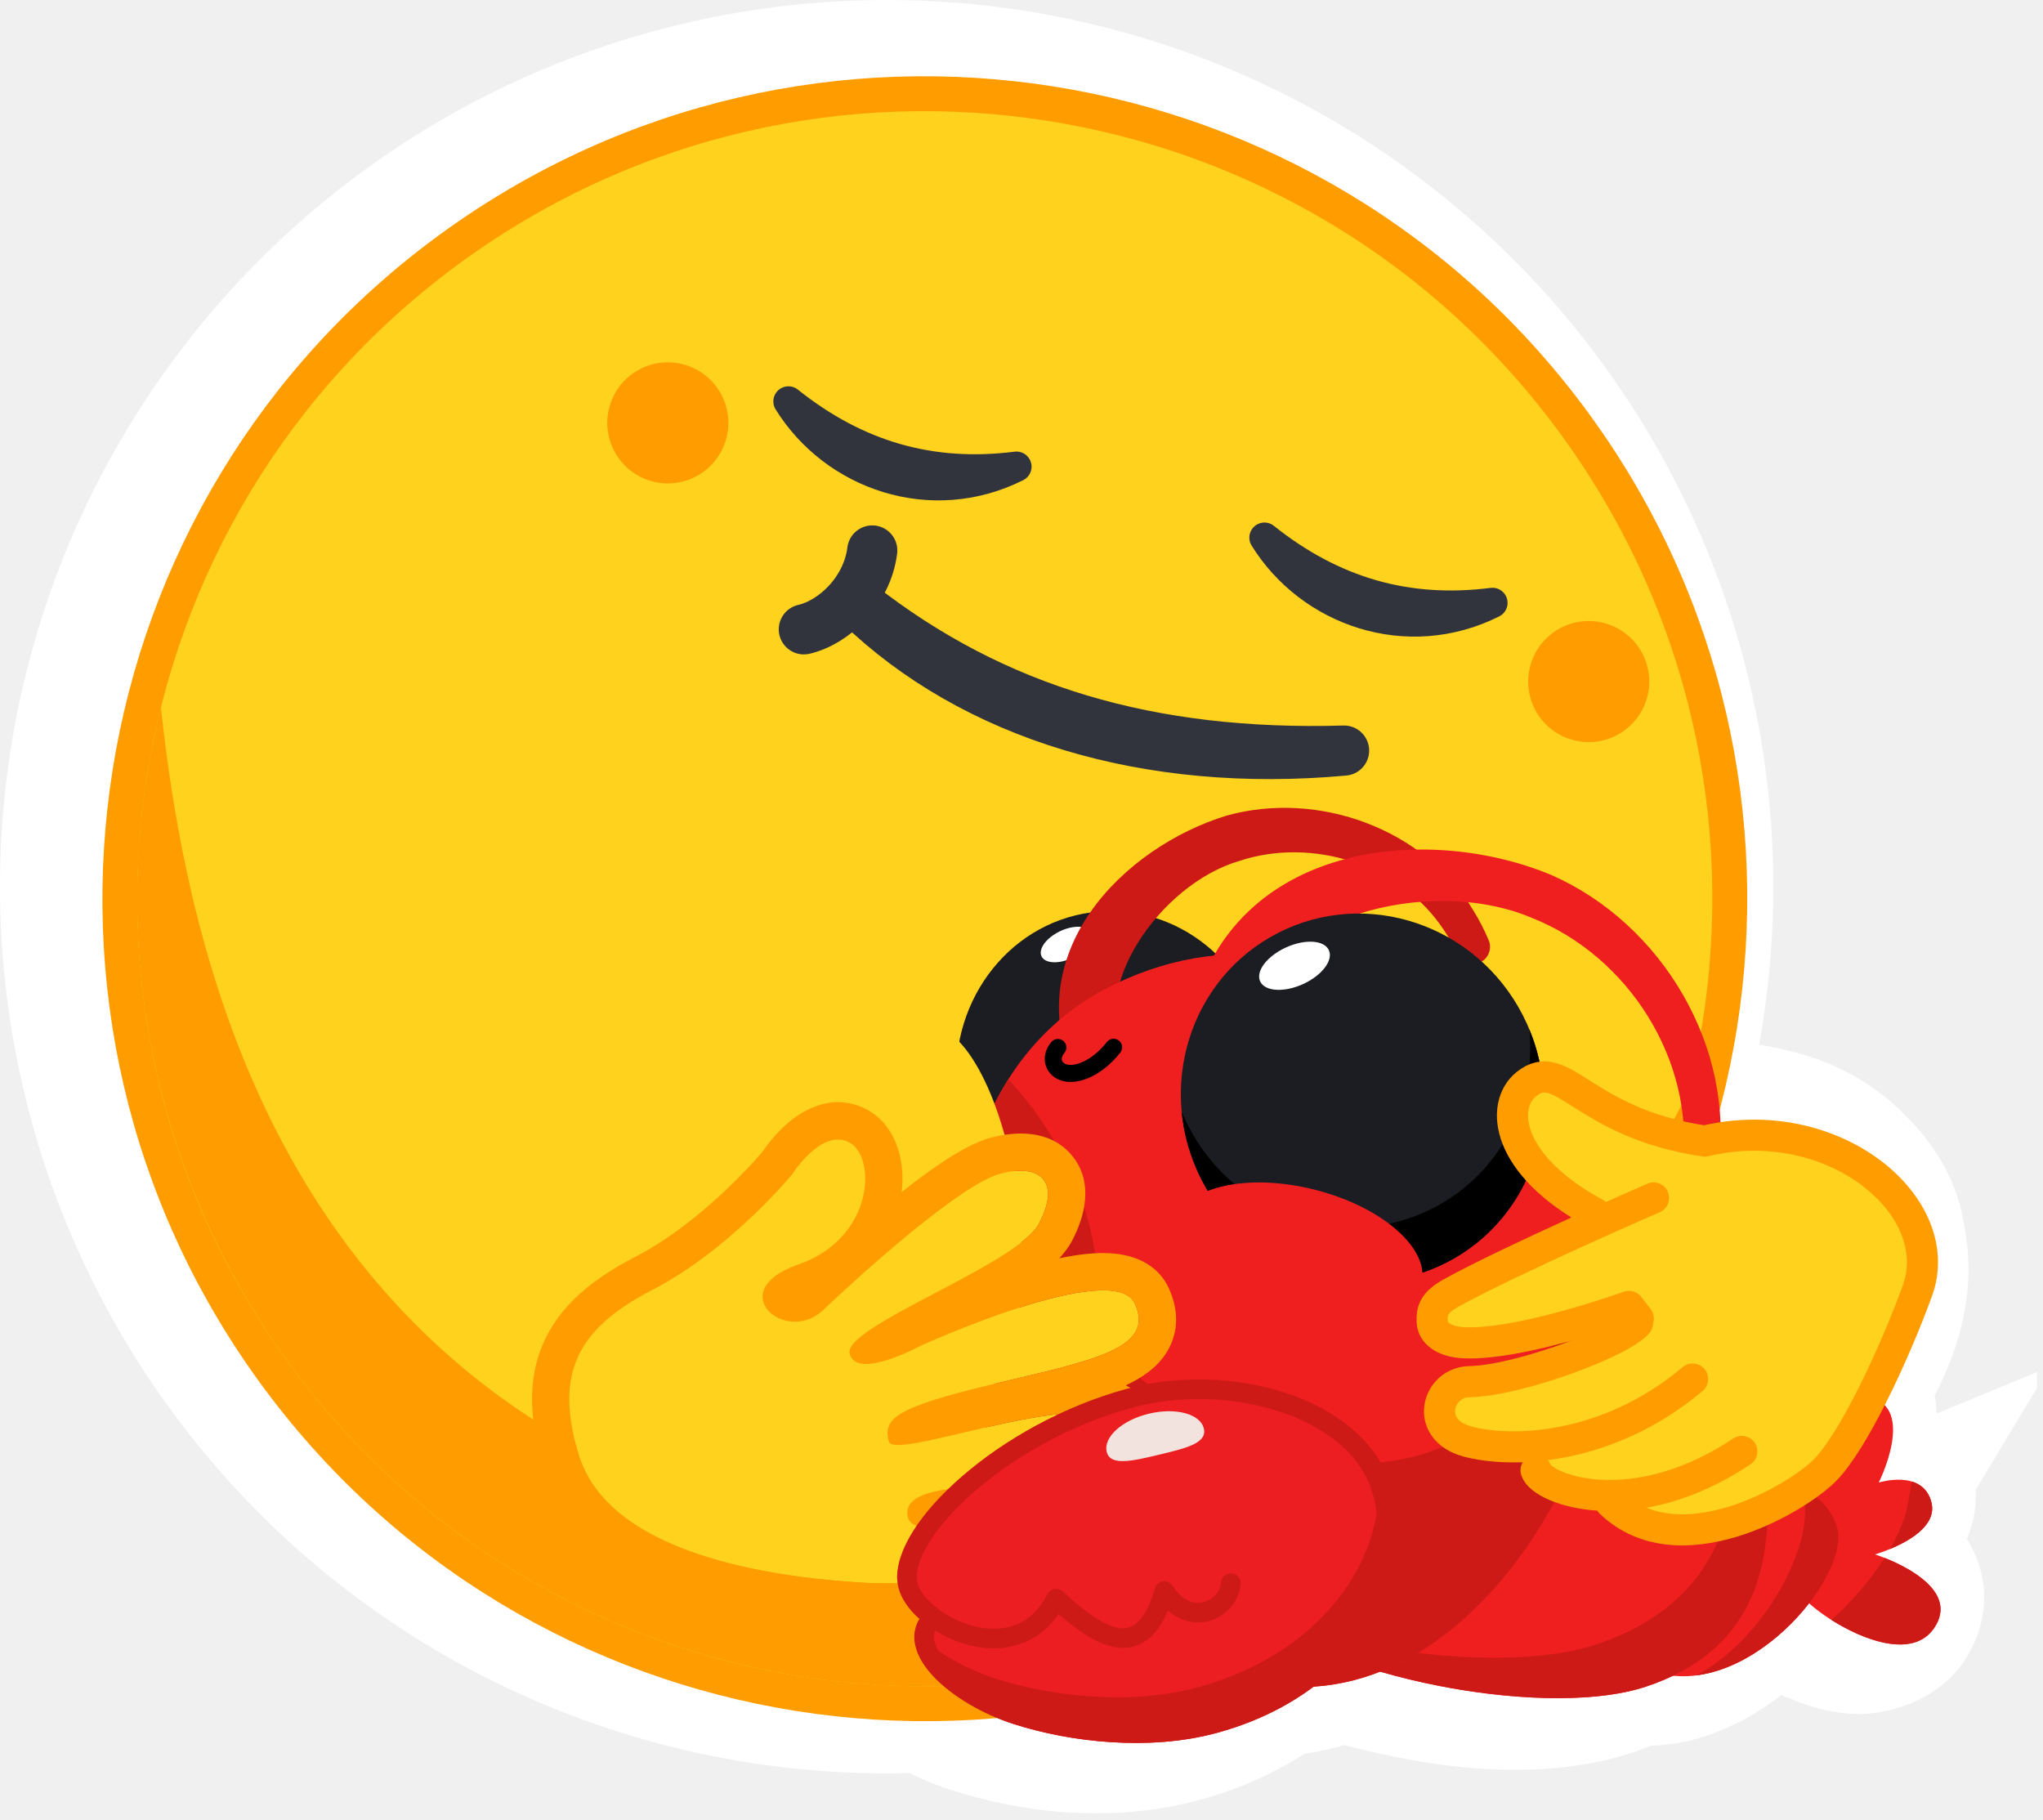
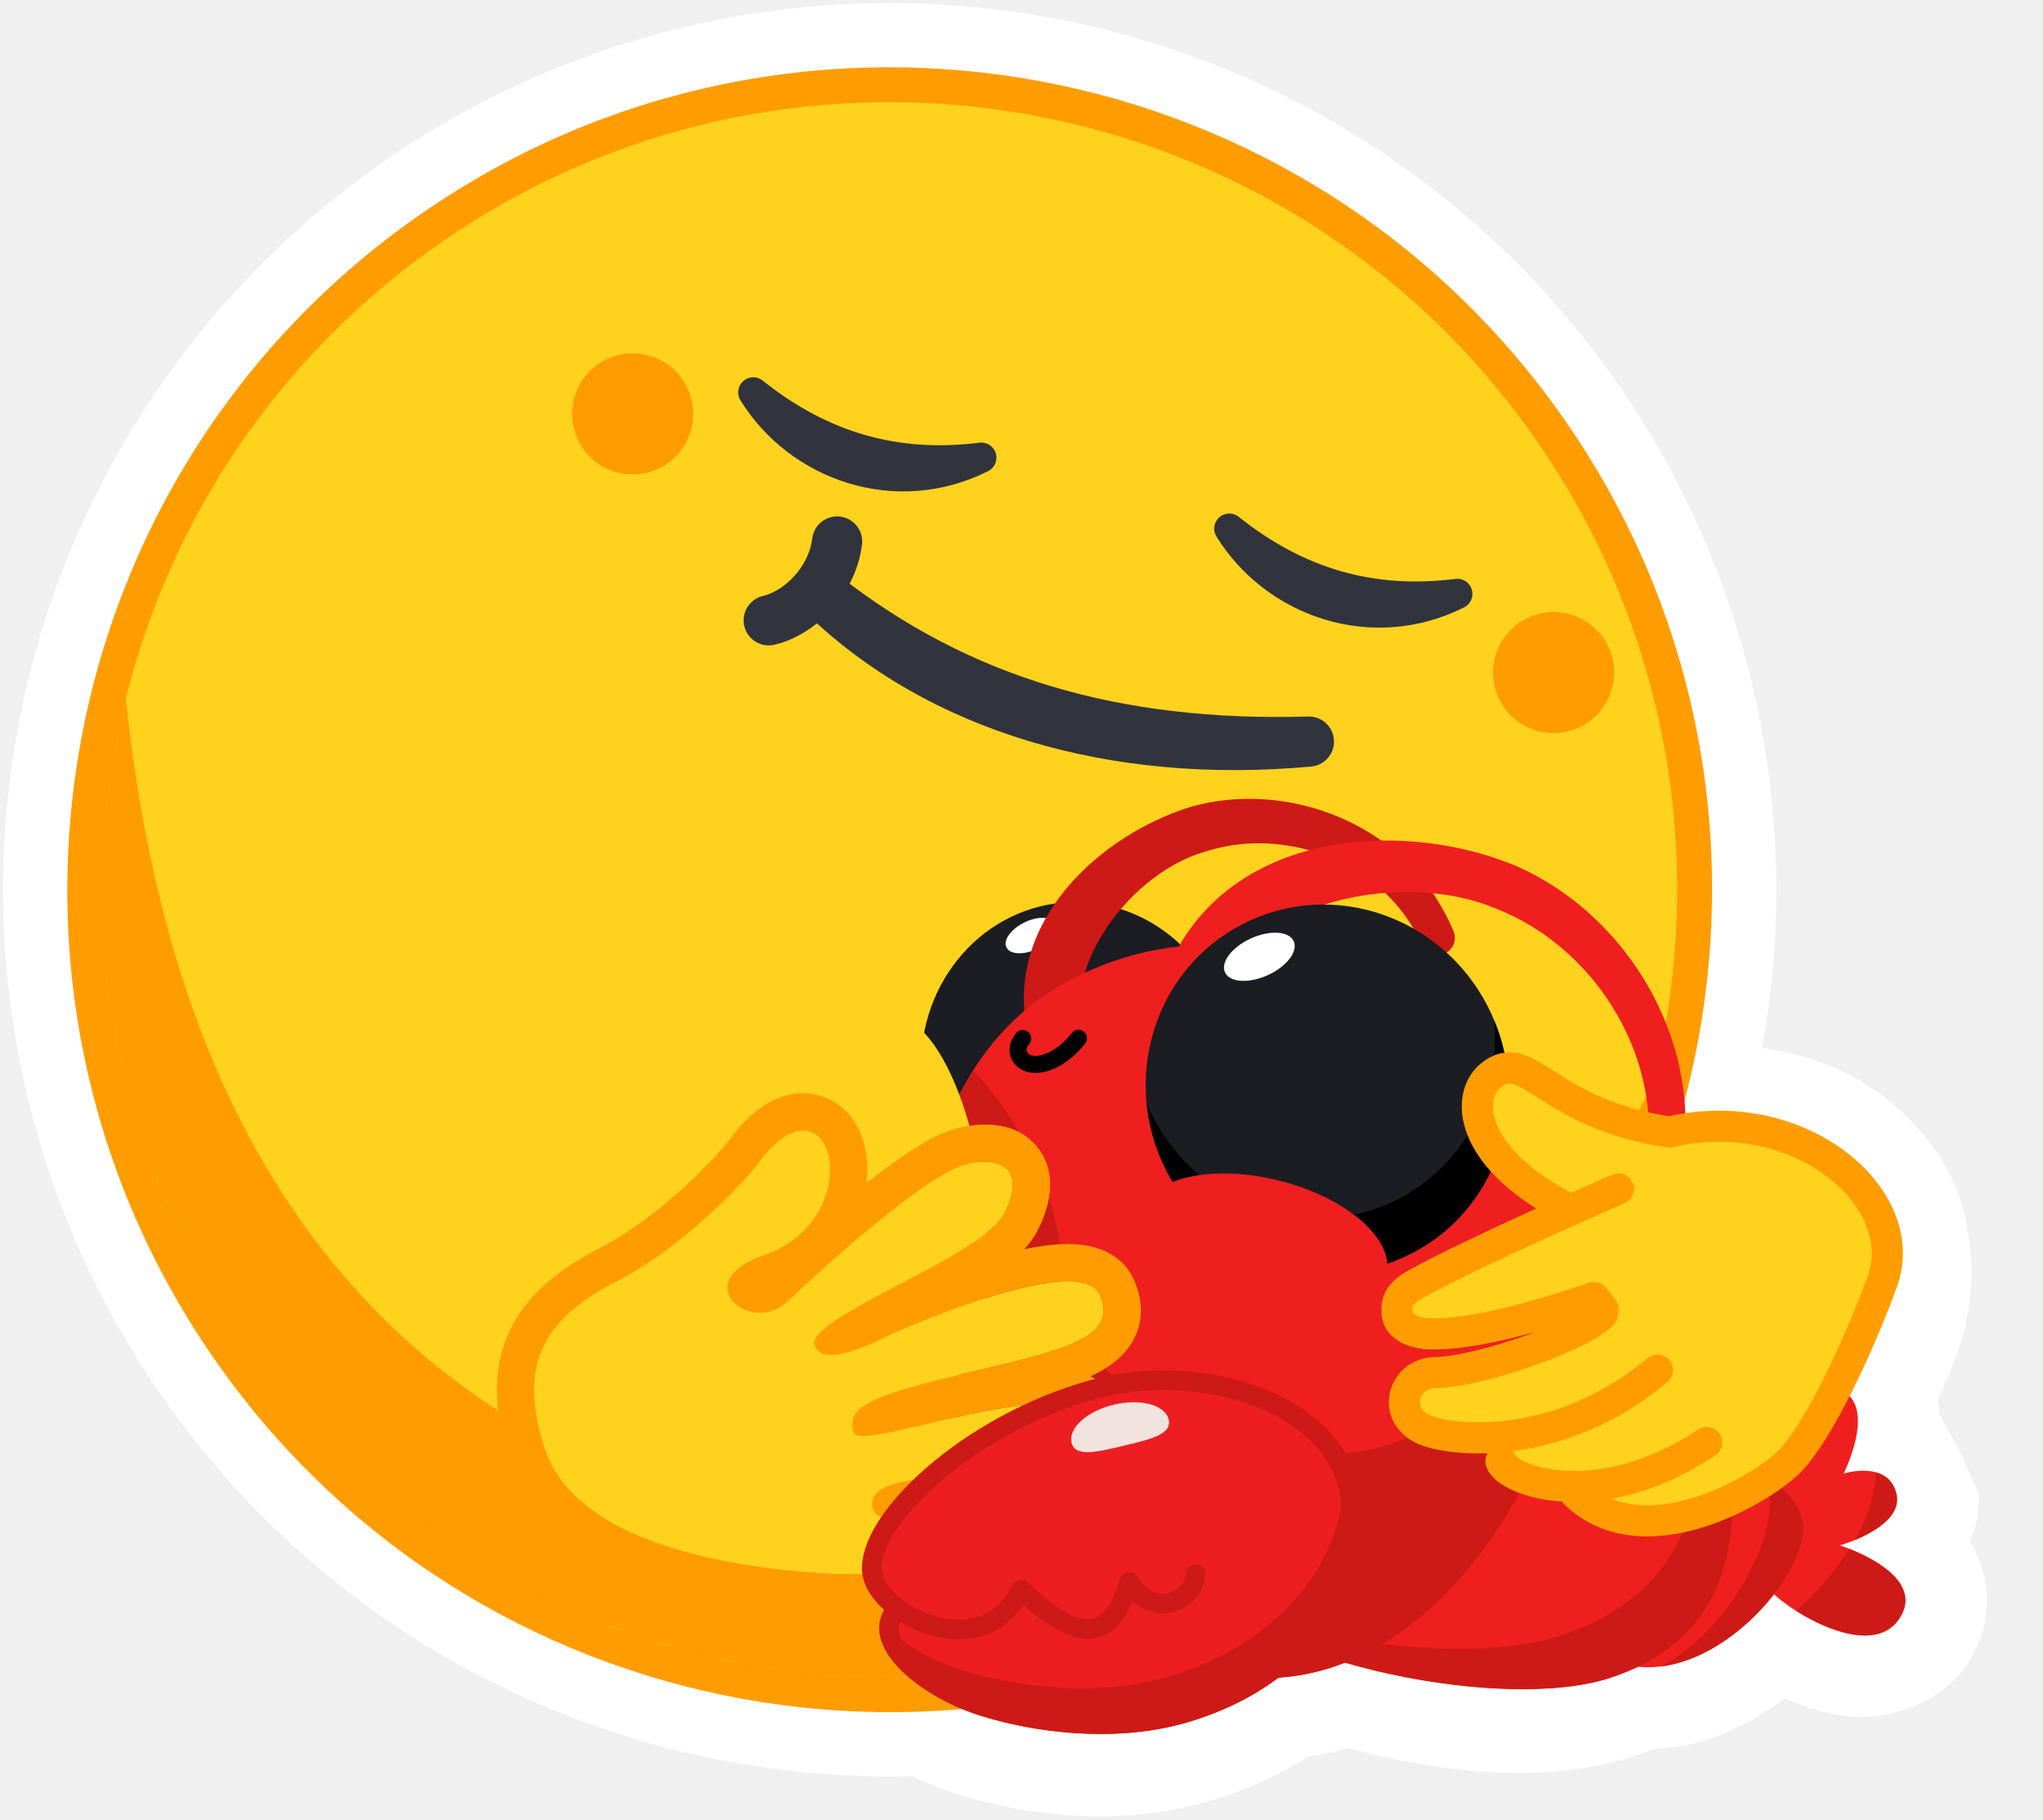
<svg xmlns="http://www.w3.org/2000/svg" width="2365.487" height="2106.448" viewBox="0 0 2365.487 2106.448" fill="none" version="1.1" id="svg32">
-   <path id="path98" clip-path="url(#clipPath99)" style="baseline-shift:baseline;display:inline;overflow:visible;vector-effect:none;fill:#ffffff;paint-order:markers stroke fill;enable-background:accumulate;stop-color:#000000" d="m 1235.65,188.322 c -225.9,-6.059 -447.525,62.604 -630.43,195.316 v 0.002 C 384.874,543.521 237.01,784.473 194.254,1053.334 c -42.756,268.861 23.065,543.798 182.945,764.144 198.845,274.049 519.938,431.974 857.271,423.303 15.367,7.584 31.289,14.196 47.848,19.514 80.679,25.911 184.53,39.72 288.488,11.463 44.931,-12.218 85.58,-30.439 121.215,-53.367 15.709,-2.298 31.05,-5.719 45.982,-10.029 113.12,29.761 232.087,42.396 334.885,8.274 6.962,-2.311 13.727,-4.819 20.365,-7.453 6.78,-0.255 13.352,-0.769 19.6,-1.547 l 0.037,0.123 c 13.293,-1.655 14.298,-2.086 3.201,-0.543 8.674,-1.207 18.142,-2.953 28.203,-5.652 11.696,-3.139 22.462,-7.008 32.404,-11.178 6.382,-2.676 9.522,-4.297 9.641,-4.434 v 0 0 0 0 0 0 0 0 c -0.039,0 -0.223,0.077 -0.545,0.227 5.727,-2.653 12.674,-5.973 20.512,-10.398 5.381,-3.038 8.769,-5.25 10.408,-6.264 5.059,-3.13 10.651,-6.726 16.621,-10.959 3.408,-2.416 6.7,-4.848 9.867,-7.281 0.368,-0.282 0.676,-0.566 1.041,-0.848 l 5.588,3.002 1.912,-0.037 c 20.085,8.93 42.829,16.214 70.574,18.613 39.221,3.392 100.386,-12.741 132.303,-59.273 l 0.01,-0.01 0.01,-0.01 c 6.332,-9.236 11.944,-19.62 16.158,-31.039 1.383,-3.745 2.633,-7.649 3.711,-11.695 l 0.01,-0.029 0.164,-0.604 0.16,-0.639 -0.039,0.148 c 0.948,-3.69 1.732,-7.417 2.344,-11.139 l 0.01,-0.037 c 5.735,-34.954 -3.982,-64.742 -18.281,-87.982 2.271,-5.411 4.377,-11.105 6.082,-17.418 v -0.014 c 0.861,-3.189 1.611,-6.473 2.227,-9.832 v -0.01 -0.01 c 0.061,-0.332 0.09,-0.724 0.148,-1.06 0.511,-2.929 0.975,-5.974 1.287,-9.223 v -0.012 c 0,-0.025 0,-0.049 0.01,-0.074 v 0.072 l 0.314,-3.256 0.033,-1.291 c 0.117,-2.016 0.184,-4.018 0.201,-6.008 v -0.012 -0.014 c 0.012,-1.374 -0.022,-2.762 -0.08,-4.158 l -0.014,-2.98 -0.109,-1.391 85.941,-142.621 -130.248,53.803 c -0.306,-0.261 -0.608,-0.52 -0.912,-0.773 -0.182,-3.967 -0.459,-8.034 -0.969,-12.33 -0.277,-2.332 -0.754,-4.843 -1.207,-7.33 27.865,-54.019 49.13,-120.777 34.174,-196.834 l 0.068,0.375 c -7.396,-50.301 -32.951,-92.76 -66.103,-125.783 l 0.951,0.969 c -0.484,-0.516 -0.969,-1.028 -1.455,-1.539 -0.517,-0.512 -1.036,-1.024 -1.557,-1.531 l 0.58,0.592 c -41.515,-43.125 -92.616,-65.991 -137.871,-75.978 -10.464,-2.669 -21.164,-4.86 -32.08,-6.512 49.796,-274.939 -14.604,-558.979 -179.215,-785.846 -187.392,-258.264 -484.439,-414.787 -803.41,-423.34 z m 1231.529,1754.094 0.061,-0.32 0.059,-0.338 z m 1.713,-29.184 0.062,1.494 c -0.023,-0.417 -0.048,-0.833 -0.072,-1.25 z" transform="translate(-181.5132,-187.9531)" />
-   <g clip-path="url(#clip0_19_658)" id="g32" transform="translate(-137.3179,-174.0343)">
-     <circle cx="1208.13" cy="1214.57" r="931.968" transform="rotate(-35.964,1208.13,1214.57)" fill="#ffd21e" stroke="#ff9d00" stroke-width="40.415" id="circle1" />
-     <path d="m 1131.72,873.756 c 133.44,129.154 334.52,190.124 561.85,169.294 -224.19,6.49 -405.04,-46.363 -561.85,-169.294 z" stroke="#32343d" stroke-width="58.036" stroke-linecap="round" stroke-linejoin="round" id="path1" />
-     <path d="m 1147.27,811.351 c -5.75,46.465 -43.86,83.183 -79.24,91.33" stroke="#32343d" stroke-width="58.046" stroke-linecap="round" id="path2" />
-     <path d="m 1957.53,1030.55 c 37.23,10.65 76.03,-10.89 86.69,-48.113 10.65,-37.22 -10.89,-76.031 -48.12,-86.682 -37.22,-10.652 -76.03,10.89 -86.68,48.11 -10.65,37.223 10.89,76.035 48.11,86.685 z" fill="#ff9d00" id="path3" />
-     <path d="m 891.27,731.027 c 37.222,10.651 76.031,-10.888 86.682,-48.109 10.651,-37.223 -10.888,-76.031 -48.111,-86.683 -37.223,-10.651 -76.031,10.888 -86.683,48.111 -10.65,37.221 10.889,76.029 48.112,86.681 z" fill="#ff9d00" id="path4" />
-     <path d="m 1050.21,638.778 c 52.92,85.34 165.51,124.947 264.02,75.548 -98.49,12.459 -184.59,-12.181 -264.02,-75.548 z" stroke="#32343d" stroke-width="34.968" stroke-linecap="round" stroke-linejoin="round" id="path5" />
-     <path d="m 1601.36,796.492 c 52.92,85.34 165.5,124.947 264.01,75.548 -98.49,12.459 -184.59,-12.182 -264.01,-75.548 z" stroke="#32343d" stroke-width="34.968" stroke-linecap="round" stroke-linejoin="round" id="path6" />
-     <path d="m 1151.71,1964.12 c 658.94,109.09 940.92,-528.27 940.92,-528.27 -122.21,488.5 -617.28,785.43 -1105.778,663.22 C 498.356,1976.86 201.423,1481.78 323.635,993.286 360.471,1333.3 492.762,1855.04 1151.71,1964.12 Z" fill="#ff9d00" id="path7" />
-     <path d="m 2301.17,1791.33 c -55.48,-12.02 -111.6,103.33 -103.87,158.33 7.72,55.01 12.74,46.17 23.72,67.98 10.99,21.81 119.41,94.24 155.55,41.55 36.13,-52.7 -68.31,-85.5 -68.31,-85.5 0,0 75.34,-21.22 65.35,-60.26 -9.98,-39.04 -60.97,-22.92 -60.97,-22.92 0,0 44.01,-87.17 -11.47,-99.18 z" fill="#ef1f1f" id="path8" />
-     <path d="m 2319.4,1977.75 c 25.9,10.28 85.87,39.58 57.17,81.43 -24.19,35.28 -80.78,14.48 -118.85,-9.67 23.89,-21.1 45.61,-46.51 61.68,-71.76 z m 31.36,-88.49 c 10.1,3.02 19.21,9.92 22.85,24.17 6.85,26.77 -26.41,45.16 -48,54.08 10.13,-17.59 17.26,-34.79 20.21,-50.09 2.1,-10.91 3.72,-20.19 4.94,-28.16 z" fill="#ce1a16" id="path9" />
-     <path d="m 2264.4,1942.57 c -16.72,-56.99 -97.76,-73.39 -184.68,-35.49 -86.93,37.89 -144.71,156.19 -34.78,199.88 109.94,43.7 236.18,-107.39 219.46,-164.39 z" fill="#ef1f1f" id="path10" />
-     <path d="m 2220.51,1895.87 c 21.81,9.17 37.52,24.99 43.89,46.7 13.9,47.38 -71,159.79 -163.19,171.26 87.04,-46.27 144.33,-169.68 120.82,-215.16 -0.49,-0.95 -1,-1.88 -1.52,-2.8 z" fill="#ce1a16" id="path11" />
-     <path d="m 2184.09,1923.12 c 1.1,-70.3 -119.69,-251.26 -222.97,-319.24 -103.27,-67.97 -473.26,326.94 -394.6,417.08 78.66,90.13 354.55,146.34 476.56,105.84 122.01,-40.49 139.92,-133.37 141.01,-203.68 z" fill="#ef1f1f" id="path12" />
-     <path d="m 2144.08,1814.06 c 24.88,43.77 40.41,83.64 40.02,109.06 -1.1,70.3 -19.01,163.18 -141.02,203.67 -109.96,36.5 -344.93,-5.55 -447.83,-80.2 130.45,44.65 298.43,61.86 390.43,31.32 140.53,-46.64 161.17,-153.61 162.42,-234.59 0.13,-8.46 -1.27,-18.31 -4.02,-29.26 z" fill="#ce1a16" id="path13" />
-     <ellipse cx="1424.99" cy="1419.41" rx="180.449" ry="190.57" transform="rotate(-4.63708,1424.99,1419.41)" fill="#1b1d22" id="ellipse13" />
-     <path d="m 1564.6,1299.92 c 22.37,28.95 37.02,65.02 40.25,104.9 8.51,104.91 -65.12,196.48 -164.45,204.54 -99.33,8.05 -186.76,-70.46 -195.27,-175.36 -0.09,-1.13 -0.17,-2.25 -0.24,-3.37 36.46,47.18 93.45,75.44 155.01,70.45 98.27,-7.97 171.38,-97.67 164.7,-201.16 z" fill="#000000" id="path14" />
-     <ellipse cx="1371.96" cy="1267.58" rx="31.787" ry="17.021" transform="rotate(-25.4747,1371.96,1267.58)" fill="#ffffff" id="ellipse14" />
-     <path d="m 1415.16,1463.15 c 7.28,6.14 16.64,9.06 26.11,8.03 9.46,-1.02 18.25,-5.91 24.35,-13.5 6.11,-7.59 9,-17.22 7.98,-26.68 -1.03,-9.47 -5.89,-17.99 -13.44,-23.78 0,0 0,0 0,0 -6.98,-5.27 -12.77,-11.11 -17.4,-17.62 -47.25,-66.73 36.52,-191.63 129.6,-218.81 84.08,-27.74 186.17,3.59 236.52,79.68 6.1,8.95 11.52,18.42 16.21,28.31 2.18,4.62 6.15,8.2 10.99,10 4.84,1.8 10.15,1.66 14.81,-0.41 4.66,-2.07 8.32,-5.92 10.23,-10.72 1.9,-4.79 1.91,-10.15 -0.06,-14.86 0,0 0,0 0,0 -5.01,-11.93 -10.93,-23.49 -17.75,-34.55 -56.19,-94.21 -179.3,-139.64 -285.93,-109.84 -117.47,35.89 -244.95,158.67 -173.11,309.96 8.5,13.34 19.12,24.99 30.89,34.79 z" fill="#ce1a16" id="path15" />
-     <path d="m 1564.2,2114.66 c 264,84.24 459.99,-272.91 436.32,-467.01 -23.67,-194.09 -306.84,-475.33 -584.77,-327.84 -277.93,147.5 -203.75,682.46 148.45,794.85 z" fill="#ef1f1f" id="path16" />
-     <path d="m 1304.76,1423.7 c 52.88,55.88 103.19,146.71 103.79,243.26 0.2,32.96 7.85,66.61 32.45,88.54 34.74,30.95 91.23,73.56 158.07,94.89 239.91,76.56 374.88,-102.49 379.74,-281.46 11.21,26.95 18.64,53.57 21.71,78.72 23.67,194.1 -172.33,551.25 -436.32,467 -292.76,-93.42 -393.43,-478.82 -259.44,-690.95 z" fill="#ce1a16" id="path17" />
-     <path d="m 1518.65,1405 c 1.74,9.36 7.12,17.58 15.07,22.83 7.93,5.25 17.78,7.1 27.27,5.16 9.49,-1.93 17.83,-7.49 23.08,-15.43 5.25,-7.95 6.98,-17.62 4.92,-26.91 0,0 0,0 0,0 -2.74,-12.06 -3.69,-23.88 -2.72,-35.42 13.38,-118.4 206.05,-169.55 325.66,-118.11 110.18,43.99 187.6,163.92 173.78,284.73 -1.45,14.37 -4.03,28.66 -7.7,42.74 -1.3,4.96 -0.56,10.28 2.01,14.77 2.58,4.49 6.77,7.78 11.71,9.17 4.94,1.39 10.23,0.76 14.77,-1.74 4.53,-2.49 7.93,-6.64 9.41,-11.56 0,0 0,0 0,0 4.73,-15.85 8.26,-32.08 10.5,-48.52 20.88,-138.49 -63.72,-282.69 -192.59,-339.49 -143.93,-60.29 -368.92,-38.67 -417.32,160.52 -2.35,19.28 -1.38,38.65 2.15,57.26 z" fill="#ef1f1f" id="path18" />
-     <ellipse cx="1714.66" cy="1444.95" rx="208.959" ry="214.275" transform="rotate(-27.1545,1714.66,1444.95)" fill="#1b1d22" id="ellipse18" />
-     <path d="m 1908.1,1365.82 c 42.31,101.9 1.81,219.8 -95.65,269.79 -102.69,52.67 -229.71,10.01 -283.72,-95.29 -13.08,-25.5 -20.68,-52.34 -23.22,-79.12 2.26,5.47 4.77,10.88 7.52,16.24 54.01,105.29 181.03,147.96 283.72,95.29 77.81,-39.92 119.32,-123.12 111.35,-206.91 z" fill="#000000" id="path19" />
-     <path d="m 1362.16,1386.79 c -10.39,12.46 -4.64,26.24 8.64,29.38 13.28,3.15 36.1,-4.62 55.92,-29.62" stroke="#000000" stroke-width="19.725" stroke-linecap="round" stroke-linejoin="round" id="path20" />
-     <ellipse cx="1636.16" cy="1292.2" rx="43.684" ry="23.391" transform="rotate(-24.3247,1636.16,1292.2)" fill="#ffffff" id="ellipse20" />
-     <ellipse cx="1641.06" cy="1624.45" rx="146.663" ry="75.312" transform="rotate(14.1671,1641.06,1624.45)" fill="#ef1f1f" id="ellipse21" />
-     <ellipse cx="216.659" cy="80.018" rx="216.659" ry="80.018" transform="matrix(-0.123144,-0.992389,0.993685,-0.112208,1183.93,1800.98)" fill="#ffd21e" id="ellipse22" />
-     <path d="m 807.146,1857.52 c -26.557,-89.24 -5.446,-143.11 85.004,-189.73 90.445,-46.6 162.37,-134.08 162.37,-134.08 0,0 33.51,-53.44 65.75,-37.24 32.24,16.2 29.38,111.15 -58.74,141.65 -88.118,30.48 -14.38,93.87 28.94,52.65 43.33,-41.23 159.08,-145.82 205.67,-158 46.58,-12.2 69.45,10.28 44.14,58 -25.31,47.72 -226.49,118.71 -219.22,150.31 7.28,31.58 81.27,-8.43 81.27,-8.43 0,0 224.33,-102.64 249,-49.34 24.67,53.31 -52.91,66.58 -166.08,93.7 -113.19,27.09 -125.38,39.9 -118.87,65.91 6.54,26.02 272.27,-83.6 268.03,-2.49 -4.26,81.1 -244.49,28.28 -246.59,84.54 -2.11,56.27 195.57,-45.28 207.63,22.75 12.08,68.05 -252.05,59.08 -254.17,58.97 -84.74,-4.7 -297.226,-25.18 -334.134,-149.17 z" fill="#ffd21e" id="path22" />
-     <path d="m 1378.33,1511.69 c -25.6,-30.74 -66.6,-27.6 -93.1,-20.66 l -0.91,0.24 c -19.08,5.2 -39.92,17.6 -57.96,29.73 -14.42,9.7 -29.76,21.14 -45.05,33.2 1.77,-14.87 1.05,-29.7 -2.35,-43.43 -4.58,-18.47 -15.83,-41.05 -39.32,-52.85 -42.9,-21.56 -79.87,6.84 -93.44,19.25 -8.68,7.93 -15.59,16.21 -20.19,22.21 -2.35,3.07 -4.24,5.73 -5.58,7.69 -0.19,0.27 -0.36,0.53 -0.53,0.78 -0.36,0.42 -0.8,0.93 -1.3,1.52 -1.9,2.2 -4.8,5.5 -8.58,9.64 -7.59,8.3 -18.663,19.92 -32.409,32.92 -27.846,26.33 -65.074,56.82 -105.221,77.51 h -0.005 c -49.261,25.39 -87.214,56.49 -106.168,100 -19.056,43.75 -15.064,91.18 -0.422,140.39 v 0 c 25.045,84.13 106.824,126.22 177.692,148.21 73.543,22.83 152.163,29.33 195.403,31.72 v 0 c 2.6,0.15 71.4,2.47 138.94,-4.05 33.27,-3.21 69.9,-8.87 98.55,-19.69 14.1,-5.33 30.23,-13.34 42.69,-26.21 14.01,-14.46 23.19,-35.25 18.86,-59.63 v 0 c -1.79,-10.11 -5.49,-19.17 -10.74,-26.98 23.84,-11.67 48.32,-32.8 50.3,-70.51 l 0.01,-0.01 c 1.25,-23.96 -8.5,-45.78 -28.36,-59.7 -2.72,-1.9 -5.51,-3.58 -8.35,-5.05 16.72,-7.72 35.96,-19.45 47.78,-38.89 14.95,-24.59 12.39,-51.21 1.91,-73.85 -10.23,-22.11 -29.66,-32.39 -45.68,-36.71 -15.48,-4.18 -32,-4.19 -46.52,-2.93 -10.99,0.96 -22.63,2.82 -34.49,5.28 5.45,-5.75 10.64,-12.37 14.61,-19.85 14.15,-26.68 26.47,-67.42 -0.07,-99.29 z m -82.19,21.08 c 46.58,-12.2 69.45,10.28 44.14,58 -25.31,47.72 -226.49,118.71 -219.22,150.31 7.28,31.58 81.27,-8.43 81.27,-8.43 0.38,-0.17 224.35,-102.6 249,-49.34 24.67,53.31 -52.91,66.58 -166.08,93.7 -113.19,27.09 -125.38,39.9 -118.87,65.91 l 0.09,0.3 c 8.52,24.87 272.16,-83.58 267.94,-2.79 -4.26,81.1 -244.49,28.28 -246.59,84.54 -2.11,56.27 195.57,-45.28 207.63,22.75 12.08,68.05 -252.03,59.09 -254.17,58.97 -84.41,-4.69 -295.568,-25.02 -333.693,-147.72 l -0.441,-1.45 c -26.556,-89.24 -5.446,-143.11 85.005,-189.73 90.346,-46.55 162.219,-133.89 162.369,-134.08 0,0 33.51,-53.44 65.75,-37.24 32.24,16.2 29.38,111.15 -58.74,141.65 l -1.03,0.36 c -86.173,30.49 -13.76,92.86 29.46,52.77 l 0.51,-0.48 c 42.99,-40.91 157.27,-144.19 204.57,-157.7 z m -114.31,161.92 c 0,0 0,0 0,-0.01 0.01,0 0.01,0 0.02,0 -0.01,0 -0.02,0.01 -0.02,0.01 z" fill="#ff9d00" id="path23" />
-     <path d="m 1444.72,1793.02 c 115.23,-31.57 261.47,9.3 291.54,103.06 32.72,102.01 -35.78,230.54 -193.27,273.37 -75.47,20.52 -164.77,10.3 -228.25,-10.09 -69.01,-22.17 -133.21,-78.57 -97,-112.65 -16.76,-12.37 -28.29,-27.62 -29.95,-41.58 -7.14,-59.9 111.49,-172.27 256.93,-212.11 z" fill="#ed1e21" id="path24" />
-     <path d="m 1562.47,2007.08 c -1.94,30.12 -48.18,54.18 -77.01,9.05 -24.62,85.05 -73.58,56.63 -125.31,8.8 -32.39,64.17 -102.21,51.45 -142.41,21.78 m 0,0 c -36.21,34.08 27.99,90.48 97,112.65 63.48,20.39 152.78,30.61 228.25,10.09 157.49,-42.83 225.99,-171.36 193.27,-273.37 -30.07,-93.76 -176.31,-134.63 -291.54,-103.06 -145.44,39.84 -264.07,152.21 -256.93,212.11 1.66,13.96 13.19,29.21 29.95,41.58 z" stroke="#ce1a16" stroke-width="22.76" stroke-linecap="round" stroke-linejoin="round" id="path25" />
-     <path d="m 1531.19,1827.94 c 4.06,16.92 -20.3,22.74 -51.36,30.19 -31.05,7.45 -57.06,13.71 -61.12,-3.21 -4.06,-16.93 17.83,-36.69 48.89,-44.14 31.06,-7.45 59.53,0.23 63.59,17.16 z" fill="#f3e3de" id="path26" />
-     <path d="m 1730.26,1858.47 c 7.18,10.46 12.9,21.84 16.84,34.13 35.21,109.78 -39.13,243.77 -201.12,287.82 -78.18,21.25 -169.8,10.61 -234.72,-10.24 -35.87,-11.52 -70.79,-31.9 -92.36,-54.58 -10.73,-11.29 -19.05,-24.09 -21.56,-37.51 -0.97,-5.19 -1.04,-10.32 -0.15,-15.29 21.73,22.64 56.61,42.98 92.31,54.45 64.92,20.85 156.54,31.49 234.72,10.23 152.84,-41.56 227.65,-163.19 206.04,-269.01 z m -553.69,133.71 c 1.16,1.14 2.35,2.25 3.57,3.34 -1.65,2.72 -2.94,5.53 -3.89,8.41 -0.28,-3.84 -0.16,-7.76 0.32,-11.75 z" fill="#ce1a16" id="path27" />
-     <path d="m 1819.87,1728.09 -19.15,-59.84 180.68,-94.24 c -57.46,-30.84 -69.23,-58.1 -98.23,-102.82 l 44.3,-46.33 173.59,76.43 c 0,0 169.86,-52.81 245.99,80.68 76.13,133.48 -105.49,309.11 -105.49,309.11 l -156.73,68.36 c -71.95,-27.16 -112.45,-36.85 -182.94,-111.61 l -91.89,-8.13 3.97,-44.92 205.08,-93.97 z" fill="#ffd21e" id="path28" />
-     <path d="m 2033.35,1705.76 c -17.24,21.61 -137.64,66.94 -194.55,67.95 -37.78,0.68 -53.11,55.51 -2.49,69.23 50.62,13.72 161.83,10.99 260.84,-72.24" stroke="#ff9d00" stroke-width="36.02" stroke-linecap="round" stroke-linejoin="round" id="path29" />
-     <path d="m 1915.83,1876.31 c 6.77,22.24 112.5,62.13 238.26,-21.81" stroke="#ff9d00" stroke-width="36.02" stroke-linecap="round" stroke-linejoin="round" id="path30" />
-     <path d="m 2002.21,1913.74 c 79.09,75.74 215.45,-4.37 248.19,-37.59 32.73,-33.21 79.6,-132.56 106.96,-207.66 35.73,-98.03 -97.36,-208.89 -246.17,-173.34 -141.64,-20.74 -164.4,-100 -206.72,-65.8 -30.34,24.52 -24.36,93.07 80,149.6" stroke="#ff9d00" stroke-width="36.02" stroke-linecap="round" stroke-linejoin="round" id="path31" />
-     <path d="m 2051.89,1561.03 c 0,0 -162.56,70.46 -233.81,109.7 -21.14,11.64 -23.07,21.18 -22.51,33.8 0.56,12.61 13.32,22.99 36.74,24.13 65.81,3.2 191.09,-42.12 191.09,-42.12 l 10.8,14.01" stroke="#ff9d00" stroke-width="36.02" stroke-linecap="round" stroke-linejoin="round" id="path32" />
-   </g>
  <defs id="defs32">
    <clipPath id="clip0_19_658">
      <rect width="2540" height="2540" fill="#ffffff" id="rect32" x="0" y="0" />
    </clipPath>
    <clipPath clipPathUnits="userSpaceOnUse" id="clipPath95">
      <rect width="2536.883" height="2543.421" fill="#ffffff" id="rect96" x="0" y="0" style="stroke-width:1" transform="matrix(-0.1123526,0.9936684,-0.9924084,-0.1229858,0,0)" />
    </clipPath>
    <clipPath clipPathUnits="userSpaceOnUse" id="clipPath99">
      <rect width="2540" height="2540" fill="#ffffff" id="rect99" x="0" y="0" />
    </clipPath>
+     <clipPath clipPathUnits="userSpaceOnUse" id="clipPath99-9">
+       <rect width="2540" height="2540" fill="#ffffff" id="rect99-7" x="0" y="0" />
+     </clipPath>
+     <clipPath id="clip0_19_658-0">
+       <rect width="2540" height="2540" fill="#ffffff" id="rect32-3" x="0" y="0" />
+     </clipPath>
  </defs>
+   <g id="g100" transform="translate(-3662.5,-889.5)">
+     <path id="path98" clip-path="url(#clipPath99-9)" style="baseline-shift:baseline;display:inline;overflow:visible;vector-effect:none;fill:#ffffff;paint-order:markers stroke fill;enable-background:accumulate;stop-color:#000000" d="m 1235.65,188.322 c -225.9,-6.059 -447.525,62.604 -630.43,195.316 v 0.002 C 384.874,543.521 237.01,784.473 194.254,1053.334 c -42.756,268.861 23.065,543.798 182.945,764.144 198.845,274.049 519.938,431.974 857.271,423.303 15.367,7.584 31.289,14.196 47.848,19.514 80.679,25.911 184.53,39.72 288.488,11.463 44.931,-12.218 85.58,-30.439 121.215,-53.367 15.709,-2.298 31.05,-5.719 45.982,-10.029 113.12,29.761 232.087,42.396 334.885,8.274 6.962,-2.311 13.727,-4.819 20.365,-7.453 6.78,-0.255 13.352,-0.769 19.6,-1.547 l 0.037,0.123 c 13.293,-1.655 14.298,-2.086 3.201,-0.543 8.674,-1.207 18.142,-2.953 28.203,-5.652 11.696,-3.139 22.462,-7.008 32.404,-11.178 6.382,-2.676 9.522,-4.297 9.641,-4.434 v 0 0 0 0 0 0 0 0 c -0.039,0 -0.223,0.077 -0.545,0.227 5.727,-2.653 12.674,-5.973 20.512,-10.398 5.381,-3.038 8.769,-5.25 10.408,-6.264 5.059,-3.13 10.651,-6.726 16.621,-10.959 3.408,-2.416 6.7,-4.848 9.867,-7.281 0.368,-0.282 0.676,-0.566 1.041,-0.848 l 5.588,3.002 1.912,-0.037 c 20.085,8.93 42.829,16.214 70.574,18.613 39.221,3.392 100.386,-12.741 132.303,-59.273 l 0.01,-0.01 0.01,-0.01 c 6.332,-9.236 11.944,-19.62 16.158,-31.039 1.383,-3.745 2.633,-7.649 3.711,-11.695 l 0.01,-0.029 0.164,-0.604 0.16,-0.639 -0.039,0.148 c 0.948,-3.69 1.732,-7.417 2.344,-11.139 l 0.01,-0.037 c 5.735,-34.954 -3.982,-64.742 -18.281,-87.982 2.271,-5.411 4.377,-11.105 6.082,-17.418 v -0.014 c 0.861,-3.189 1.611,-6.473 2.227,-9.832 v -0.01 -0.01 c 0.061,-0.332 0.09,-0.724 0.148,-1.06 0.511,-2.929 0.975,-5.974 1.287,-9.223 v -0.012 c 0,-0.025 0,-0.049 0.01,-0.074 v 0.072 l 0.314,-3.256 0.033,-1.291 c 0.117,-2.016 0.184,-4.018 0.201,-6.008 v -0.012 -0.014 c 0.012,-1.374 -0.022,-2.762 -0.08,-4.158 l -0.014,-2.98 -0.109,-1.391 -21.442,-47.416 -22.865,-41.403 c -0.306,-0.261 -0.608,-0.52 -0.912,-0.773 -0.182,-3.967 -0.459,-8.034 -0.969,-12.33 -0.277,-2.332 -0.754,-4.843 -1.207,-7.33 27.865,-54.019 49.13,-120.777 34.174,-196.834 l 0.068,0.375 c -7.396,-50.301 -32.951,-92.76 -66.103,-125.783 l 0.951,0.969 c -0.484,-0.516 -0.969,-1.028 -1.455,-1.539 -0.517,-0.512 -1.036,-1.024 -1.557,-1.531 l 0.58,0.592 c -41.515,-43.125 -92.616,-65.991 -137.871,-75.978 -10.464,-2.669 -21.164,-4.86 -32.08,-6.512 49.796,-274.939 -14.604,-558.979 -179.215,-785.846 -187.392,-258.264 -484.439,-414.787 -803.41,-423.34 z m 1231.529,1754.094 0.061,-0.32 0.059,-0.338 z m 1.713,-29.184 0.062,1.494 c -0.023,-0.417 -0.048,-0.833 -0.072,-1.25 z" transform="translate(3484.487,705.0469)" />
+     <g clip-path="url(#clip0_19_658-0)" id="g32" transform="translate(3484.487,705.0469)">
+       <circle cx="1208.13" cy="1214.57" r="931.968" transform="rotate(-35.964,1208.13,1214.57)" fill="#ffd21e" stroke="#ff9d00" stroke-width="40.415" id="circle1" />
+       <path d="m 1131.72,873.756 c 133.44,129.154 334.52,190.124 561.85,169.294 -224.19,6.49 -405.04,-46.363 -561.85,-169.294 z" stroke="#32343d" stroke-width="58.036" stroke-linecap="round" stroke-linejoin="round" id="path1" />
+       <path d="m 1147.27,811.351 c -5.75,46.465 -43.86,83.183 -79.24,91.33" stroke="#32343d" stroke-width="58.046" stroke-linecap="round" id="path2" />
+       <path d="m 1957.53,1030.55 c 37.23,10.65 76.03,-10.89 86.69,-48.113 10.65,-37.22 -10.89,-76.031 -48.12,-86.682 -37.22,-10.652 -76.03,10.89 -86.68,48.11 -10.65,37.223 10.89,76.035 48.11,86.685 z" fill="#ff9d00" id="path3" />
+       <path d="m 891.27,731.027 c 37.222,10.651 76.031,-10.888 86.682,-48.109 10.651,-37.223 -10.888,-76.031 -48.111,-86.683 -37.223,-10.651 -76.031,10.888 -86.683,48.111 -10.65,37.221 10.889,76.029 48.112,86.681 z" fill="#ff9d00" id="path4" />
+       <path d="m 1050.21,638.778 c 52.92,85.34 165.51,124.947 264.02,75.548 -98.49,12.459 -184.59,-12.181 -264.02,-75.548 z" stroke="#32343d" stroke-width="34.968" stroke-linecap="round" stroke-linejoin="round" id="path5" />
+       <path d="m 1601.36,796.492 c 52.92,85.34 165.5,124.947 264.01,75.548 -98.49,12.459 -184.59,-12.182 -264.01,-75.548 z" stroke="#32343d" stroke-width="34.968" stroke-linecap="round" stroke-linejoin="round" id="path6" />
+       <path d="m 1151.71,1964.12 c 658.94,109.09 940.92,-528.27 940.92,-528.27 -122.21,488.5 -617.28,785.43 -1105.778,663.22 C 498.356,1976.86 201.423,1481.78 323.635,993.286 360.471,1333.3 492.762,1855.04 1151.71,1964.12 Z" fill="#ff9d00" id="path7" />
+       <path d="m 2301.17,1791.33 c -55.48,-12.02 -111.6,103.33 -103.87,158.33 7.72,55.01 12.74,46.17 23.72,67.98 10.99,21.81 119.41,94.24 155.55,41.55 36.13,-52.7 -68.31,-85.5 -68.31,-85.5 0,0 75.34,-21.22 65.35,-60.26 -9.98,-39.04 -60.97,-22.92 -60.97,-22.92 0,0 44.01,-87.17 -11.47,-99.18 z" fill="#ef1f1f" id="path8" />
+       <path d="m 2319.4,1977.75 c 25.9,10.28 85.87,39.58 57.17,81.43 -24.19,35.28 -80.78,14.48 -118.85,-9.67 23.89,-21.1 45.61,-46.51 61.68,-71.76 z m 31.36,-88.49 c 10.1,3.02 19.21,9.92 22.85,24.17 6.85,26.77 -26.41,45.16 -48,54.08 10.13,-17.59 17.26,-34.79 20.21,-50.09 2.1,-10.91 3.72,-20.19 4.94,-28.16 z" fill="#ce1a16" id="path9" />
+       <path d="m 2264.4,1942.57 c -16.72,-56.99 -97.76,-73.39 -184.68,-35.49 -86.93,37.89 -144.71,156.19 -34.78,199.88 109.94,43.7 236.18,-107.39 219.46,-164.39 z" fill="#ef1f1f" id="path10" />
+       <path d="m 2220.51,1895.87 c 21.81,9.17 37.52,24.99 43.89,46.7 13.9,47.38 -71,159.79 -163.19,171.26 87.04,-46.27 144.33,-169.68 120.82,-215.16 -0.49,-0.95 -1,-1.88 -1.52,-2.8 z" fill="#ce1a16" id="path11" />
+       <path d="m 2184.09,1923.12 c 1.1,-70.3 -119.69,-251.26 -222.97,-319.24 -103.27,-67.97 -473.26,326.94 -394.6,417.08 78.66,90.13 354.55,146.34 476.56,105.84 122.01,-40.49 139.92,-133.37 141.01,-203.68 z" fill="#ef1f1f" id="path12" />
+       <path d="m 2144.08,1814.06 c 24.88,43.77 40.41,83.64 40.02,109.06 -1.1,70.3 -19.01,163.18 -141.02,203.67 -109.96,36.5 -344.93,-5.55 -447.83,-80.2 130.45,44.65 298.43,61.86 390.43,31.32 140.53,-46.64 161.17,-153.61 162.42,-234.59 0.13,-8.46 -1.27,-18.31 -4.02,-29.26 z" fill="#ce1a16" id="path13" />
+       <ellipse cx="1424.99" cy="1419.41" rx="180.449" ry="190.57" transform="rotate(-4.63708,1424.99,1419.41)" fill="#1b1d22" id="ellipse13" />
+       <path d="m 1564.6,1299.92 c 22.37,28.95 37.02,65.02 40.25,104.9 8.51,104.91 -65.12,196.48 -164.45,204.54 -99.33,8.05 -186.76,-70.46 -195.27,-175.36 -0.09,-1.13 -0.17,-2.25 -0.24,-3.37 36.46,47.18 93.45,75.44 155.01,70.45 98.27,-7.97 171.38,-97.67 164.7,-201.16 z" fill="#000000" id="path14" />
+       <ellipse cx="1371.96" cy="1267.58" rx="31.787" ry="17.021" transform="rotate(-25.4747,1371.96,1267.58)" fill="#ffffff" id="ellipse14" />
+       <path d="m 1415.16,1463.15 c 7.28,6.14 16.64,9.06 26.11,8.03 9.46,-1.02 18.25,-5.91 24.35,-13.5 6.11,-7.59 9,-17.22 7.98,-26.68 -1.03,-9.47 -5.89,-17.99 -13.44,-23.78 0,0 0,0 0,0 -6.98,-5.27 -12.77,-11.11 -17.4,-17.62 -47.25,-66.73 36.52,-191.63 129.6,-218.81 84.08,-27.74 186.17,3.59 236.52,79.68 6.1,8.95 11.52,18.42 16.21,28.31 2.18,4.62 6.15,8.2 10.99,10 4.84,1.8 10.15,1.66 14.81,-0.41 4.66,-2.07 8.32,-5.92 10.23,-10.72 1.9,-4.79 1.91,-10.15 -0.06,-14.86 0,0 0,0 0,0 -5.01,-11.93 -10.93,-23.49 -17.75,-34.55 -56.19,-94.21 -179.3,-139.64 -285.93,-109.84 -117.47,35.89 -244.95,158.67 -173.11,309.96 8.5,13.34 19.12,24.99 30.89,34.79 z" fill="#ce1a16" id="path15" />
+       <path d="m 1564.2,2114.66 c 264,84.24 459.99,-272.91 436.32,-467.01 -23.67,-194.09 -306.84,-475.33 -584.77,-327.84 -277.93,147.5 -203.75,682.46 148.45,794.85 z" fill="#ef1f1f" id="path16" />
+       <path d="m 1304.76,1423.7 c 52.88,55.88 103.19,146.71 103.79,243.26 0.2,32.96 7.85,66.61 32.45,88.54 34.74,30.95 91.23,73.56 158.07,94.89 239.91,76.56 374.88,-102.49 379.74,-281.46 11.21,26.95 18.64,53.57 21.71,78.72 23.67,194.1 -172.33,551.25 -436.32,467 -292.76,-93.42 -393.43,-478.82 -259.44,-690.95 z" fill="#ce1a16" id="path17" />
+       <path d="m 1518.65,1405 c 1.74,9.36 7.12,17.58 15.07,22.83 7.93,5.25 17.78,7.1 27.27,5.16 9.49,-1.93 17.83,-7.49 23.08,-15.43 5.25,-7.95 6.98,-17.62 4.92,-26.91 0,0 0,0 0,0 -2.74,-12.06 -3.69,-23.88 -2.72,-35.42 13.38,-118.4 206.05,-169.55 325.66,-118.11 110.18,43.99 187.6,163.92 173.78,284.73 -1.45,14.37 -4.03,28.66 -7.7,42.74 -1.3,4.96 -0.56,10.28 2.01,14.77 2.58,4.49 6.77,7.78 11.71,9.17 4.94,1.39 10.23,0.76 14.77,-1.74 4.53,-2.49 7.93,-6.64 9.41,-11.56 0,0 0,0 0,0 4.73,-15.85 8.26,-32.08 10.5,-48.52 20.88,-138.49 -63.72,-282.69 -192.59,-339.49 -143.93,-60.29 -368.92,-38.67 -417.32,160.52 -2.35,19.28 -1.38,38.65 2.15,57.26 z" fill="#ef1f1f" id="path18" />
+       <ellipse cx="1714.66" cy="1444.95" rx="208.959" ry="214.275" transform="rotate(-27.1545,1714.66,1444.95)" fill="#1b1d22" id="ellipse18" />
+       <path d="m 1908.1,1365.82 c 42.31,101.9 1.81,219.8 -95.65,269.79 -102.69,52.67 -229.71,10.01 -283.72,-95.29 -13.08,-25.5 -20.68,-52.34 -23.22,-79.12 2.26,5.47 4.77,10.88 7.52,16.24 54.01,105.29 181.03,147.96 283.72,95.29 77.81,-39.92 119.32,-123.12 111.35,-206.91 z" fill="#000000" id="path19" />
+       <path d="m 1362.16,1386.79 c -10.39,12.46 -4.64,26.24 8.64,29.38 13.28,3.15 36.1,-4.62 55.92,-29.62" stroke="#000000" stroke-width="19.725" stroke-linecap="round" stroke-linejoin="round" id="path20" />
+       <ellipse cx="1636.16" cy="1292.2" rx="43.684" ry="23.391" transform="rotate(-24.3247,1636.16,1292.2)" fill="#ffffff" id="ellipse20" />
+       <ellipse cx="1641.06" cy="1624.45" rx="146.663" ry="75.312" transform="rotate(14.1671,1641.06,1624.45)" fill="#ef1f1f" id="ellipse21" />
+       <ellipse cx="216.659" cy="80.018" rx="216.659" ry="80.018" transform="matrix(-0.123144,-0.992389,0.993685,-0.112208,1183.93,1800.98)" fill="#ffd21e" id="ellipse22" />
+       <path d="m 807.146,1857.52 c -26.557,-89.24 -5.446,-143.11 85.004,-189.73 90.445,-46.6 162.37,-134.08 162.37,-134.08 0,0 33.51,-53.44 65.75,-37.24 32.24,16.2 29.38,111.15 -58.74,141.65 -88.118,30.48 -14.38,93.87 28.94,52.65 43.33,-41.23 159.08,-145.82 205.67,-158 46.58,-12.2 69.45,10.28 44.14,58 -25.31,47.72 -226.49,118.71 -219.22,150.31 7.28,31.58 81.27,-8.43 81.27,-8.43 0,0 224.33,-102.64 249,-49.34 24.67,53.31 -52.91,66.58 -166.08,93.7 -113.19,27.09 -125.38,39.9 -118.87,65.91 6.54,26.02 272.27,-83.6 268.03,-2.49 -4.26,81.1 -244.49,28.28 -246.59,84.54 -2.11,56.27 195.57,-45.28 207.63,22.75 12.08,68.05 -252.05,59.08 -254.17,58.97 -84.74,-4.7 -297.226,-25.18 -334.134,-149.17 z" fill="#ffd21e" id="path22" />
+       <path d="m 1378.33,1511.69 c -25.6,-30.74 -66.6,-27.6 -93.1,-20.66 l -0.91,0.24 c -19.08,5.2 -39.92,17.6 -57.96,29.73 -14.42,9.7 -29.76,21.14 -45.05,33.2 1.77,-14.87 1.05,-29.7 -2.35,-43.43 -4.58,-18.47 -15.83,-41.05 -39.32,-52.85 -42.9,-21.56 -79.87,6.84 -93.44,19.25 -8.68,7.93 -15.59,16.21 -20.19,22.21 -2.35,3.07 -4.24,5.73 -5.58,7.69 -0.19,0.27 -0.36,0.53 -0.53,0.78 -0.36,0.42 -0.8,0.93 -1.3,1.52 -1.9,2.2 -4.8,5.5 -8.58,9.64 -7.59,8.3 -18.663,19.92 -32.409,32.92 -27.846,26.33 -65.074,56.82 -105.221,77.51 h -0.005 c -49.261,25.39 -87.214,56.49 -106.168,100 -19.056,43.75 -15.064,91.18 -0.422,140.39 v 0 c 25.045,84.13 106.824,126.22 177.692,148.21 73.543,22.83 152.163,29.33 195.403,31.72 v 0 c 2.6,0.15 71.4,2.47 138.94,-4.05 33.27,-3.21 69.9,-8.87 98.55,-19.69 14.1,-5.33 30.23,-13.34 42.69,-26.21 14.01,-14.46 23.19,-35.25 18.86,-59.63 v 0 c -1.79,-10.11 -5.49,-19.17 -10.74,-26.98 23.84,-11.67 48.32,-32.8 50.3,-70.51 l 0.01,-0.01 c 1.25,-23.96 -8.5,-45.78 -28.36,-59.7 -2.72,-1.9 -5.51,-3.58 -8.35,-5.05 16.72,-7.72 35.96,-19.45 47.78,-38.89 14.95,-24.59 12.39,-51.21 1.91,-73.85 -10.23,-22.11 -29.66,-32.39 -45.68,-36.71 -15.48,-4.18 -32,-4.19 -46.52,-2.93 -10.99,0.96 -22.63,2.82 -34.49,5.28 5.45,-5.75 10.64,-12.37 14.61,-19.85 14.15,-26.68 26.47,-67.42 -0.07,-99.29 z m -82.19,21.08 c 46.58,-12.2 69.45,10.28 44.14,58 -25.31,47.72 -226.49,118.71 -219.22,150.31 7.28,31.58 81.27,-8.43 81.27,-8.43 0.38,-0.17 224.35,-102.6 249,-49.34 24.67,53.31 -52.91,66.58 -166.08,93.7 -113.19,27.09 -125.38,39.9 -118.87,65.91 l 0.09,0.3 c 8.52,24.87 272.16,-83.58 267.94,-2.79 -4.26,81.1 -244.49,28.28 -246.59,84.54 -2.11,56.27 195.57,-45.28 207.63,22.75 12.08,68.05 -252.03,59.09 -254.17,58.97 -84.41,-4.69 -295.568,-25.02 -333.693,-147.72 l -0.441,-1.45 c -26.556,-89.24 -5.446,-143.11 85.005,-189.73 90.346,-46.55 162.219,-133.89 162.369,-134.08 0,0 33.51,-53.44 65.75,-37.24 32.24,16.2 29.38,111.15 -58.74,141.65 l -1.03,0.36 c -86.173,30.49 -13.76,92.86 29.46,52.77 l 0.51,-0.48 c 42.99,-40.91 157.27,-144.19 204.57,-157.7 z m -114.31,161.92 c 0,0 0,0 0,-0.01 0.01,0 0.01,0 0.02,0 -0.01,0 -0.02,0.01 -0.02,0.01 z" fill="#ff9d00" id="path23" />
+       <path d="m 1444.72,1793.02 c 115.23,-31.57 261.47,9.3 291.54,103.06 32.72,102.01 -35.78,230.54 -193.27,273.37 -75.47,20.52 -164.77,10.3 -228.25,-10.09 -69.01,-22.17 -133.21,-78.57 -97,-112.65 -16.76,-12.37 -28.29,-27.62 -29.95,-41.58 -7.14,-59.9 111.49,-172.27 256.93,-212.11 z" fill="#ed1e21" id="path24" />
+       <path d="m 1562.47,2007.08 c -1.94,30.12 -48.18,54.18 -77.01,9.05 -24.62,85.05 -73.58,56.63 -125.31,8.8 -32.39,64.17 -102.21,51.45 -142.41,21.78 m 0,0 c -36.21,34.08 27.99,90.48 97,112.65 63.48,20.39 152.78,30.61 228.25,10.09 157.49,-42.83 225.99,-171.36 193.27,-273.37 -30.07,-93.76 -176.31,-134.63 -291.54,-103.06 -145.44,39.84 -264.07,152.21 -256.93,212.11 1.66,13.96 13.19,29.21 29.95,41.58 z" stroke="#ce1a16" stroke-width="22.76" stroke-linecap="round" stroke-linejoin="round" id="path25" />
+       <path d="m 1531.19,1827.94 c 4.06,16.92 -20.3,22.74 -51.36,30.19 -31.05,7.45 -57.06,13.71 -61.12,-3.21 -4.06,-16.93 17.83,-36.69 48.89,-44.14 31.06,-7.45 59.53,0.23 63.59,17.16 z" fill="#f3e3de" id="path26" />
+       <path d="m 1730.26,1858.47 c 7.18,10.46 12.9,21.84 16.84,34.13 35.21,109.78 -39.13,243.77 -201.12,287.82 -78.18,21.25 -169.8,10.61 -234.72,-10.24 -35.87,-11.52 -70.79,-31.9 -92.36,-54.58 -10.73,-11.29 -19.05,-24.09 -21.56,-37.51 -0.97,-5.19 -1.04,-10.32 -0.15,-15.29 21.73,22.64 56.61,42.98 92.31,54.45 64.92,20.85 156.54,31.49 234.72,10.23 152.84,-41.56 227.65,-163.19 206.04,-269.01 z m -553.69,133.71 c 1.16,1.14 2.35,2.25 3.57,3.34 -1.65,2.72 -2.94,5.53 -3.89,8.41 -0.28,-3.84 -0.16,-7.76 0.32,-11.75 z" fill="#ce1a16" id="path27" />
+       <path d="m 1819.87,1728.09 -19.15,-59.84 180.68,-94.24 c -57.46,-30.84 -69.23,-58.1 -98.23,-102.82 l 44.3,-46.33 173.59,76.43 c 0,0 169.86,-52.81 245.99,80.68 76.13,133.48 -105.49,309.11 -105.49,309.11 l -156.73,68.36 c -71.95,-27.16 -112.45,-36.85 -182.94,-111.61 l -91.89,-8.13 3.97,-44.92 205.08,-93.97 z" fill="#ffd21e" id="path28" />
+       <path d="m 2033.35,1705.76 c -17.24,21.61 -137.64,66.94 -194.55,67.95 -37.78,0.68 -53.11,55.51 -2.49,69.23 50.62,13.72 161.83,10.99 260.84,-72.24" stroke="#ff9d00" stroke-width="36.02" stroke-linecap="round" stroke-linejoin="round" id="path29" />
+       <path d="m 1915.83,1876.31 c 6.77,22.24 112.5,62.13 238.26,-21.81" stroke="#ff9d00" stroke-width="36.02" stroke-linecap="round" stroke-linejoin="round" id="path30" />
+       <path d="m 2002.21,1913.74 c 79.09,75.74 215.45,-4.37 248.19,-37.59 32.73,-33.21 79.6,-132.56 106.96,-207.66 35.73,-98.03 -97.36,-208.89 -246.17,-173.34 -141.64,-20.74 -164.4,-100 -206.72,-65.8 -30.34,24.52 -24.36,93.07 80,149.6" stroke="#ff9d00" stroke-width="36.02" stroke-linecap="round" stroke-linejoin="round" id="path31" />
+       <path d="m 2051.89,1561.03 c 0,0 -162.56,70.46 -233.81,109.7 -21.14,11.64 -23.07,21.18 -22.51,33.8 0.56,12.61 13.32,22.99 36.74,24.13 65.81,3.2 191.09,-42.12 191.09,-42.12 l 10.8,14.01" stroke="#ff9d00" stroke-width="36.02" stroke-linecap="round" stroke-linejoin="round" id="path32" />
+     </g>
+   </g>
</svg>
